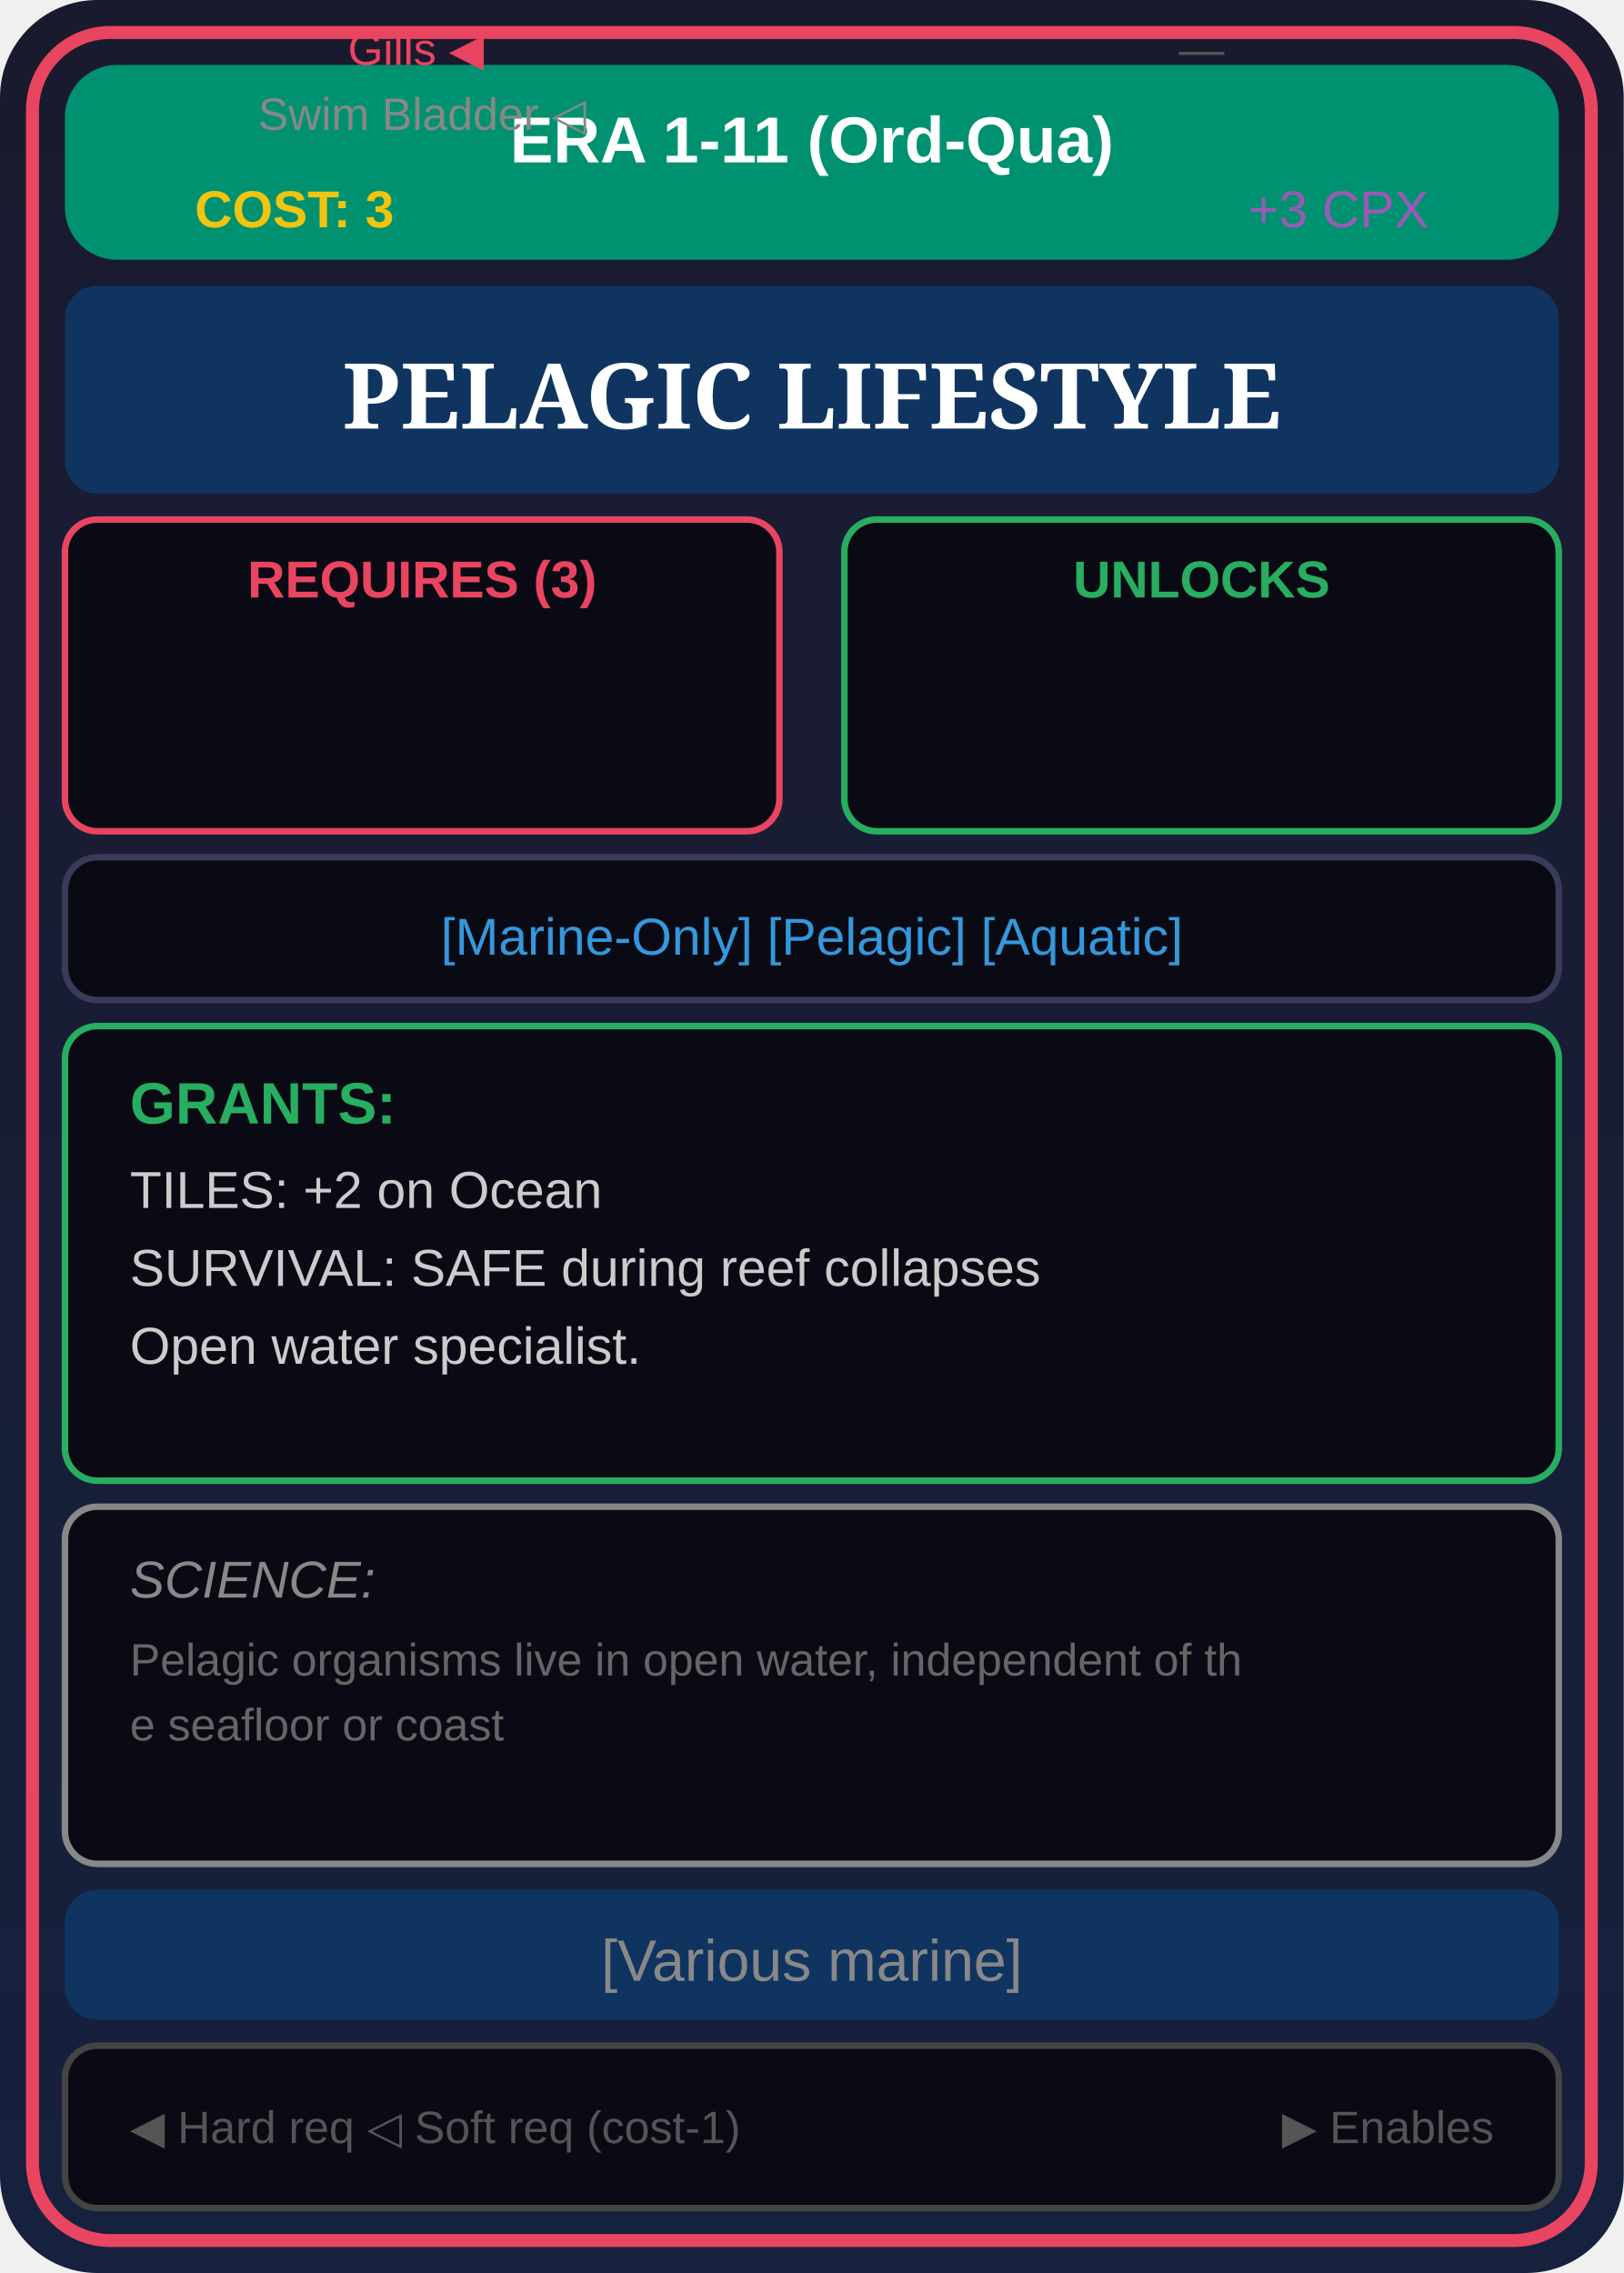
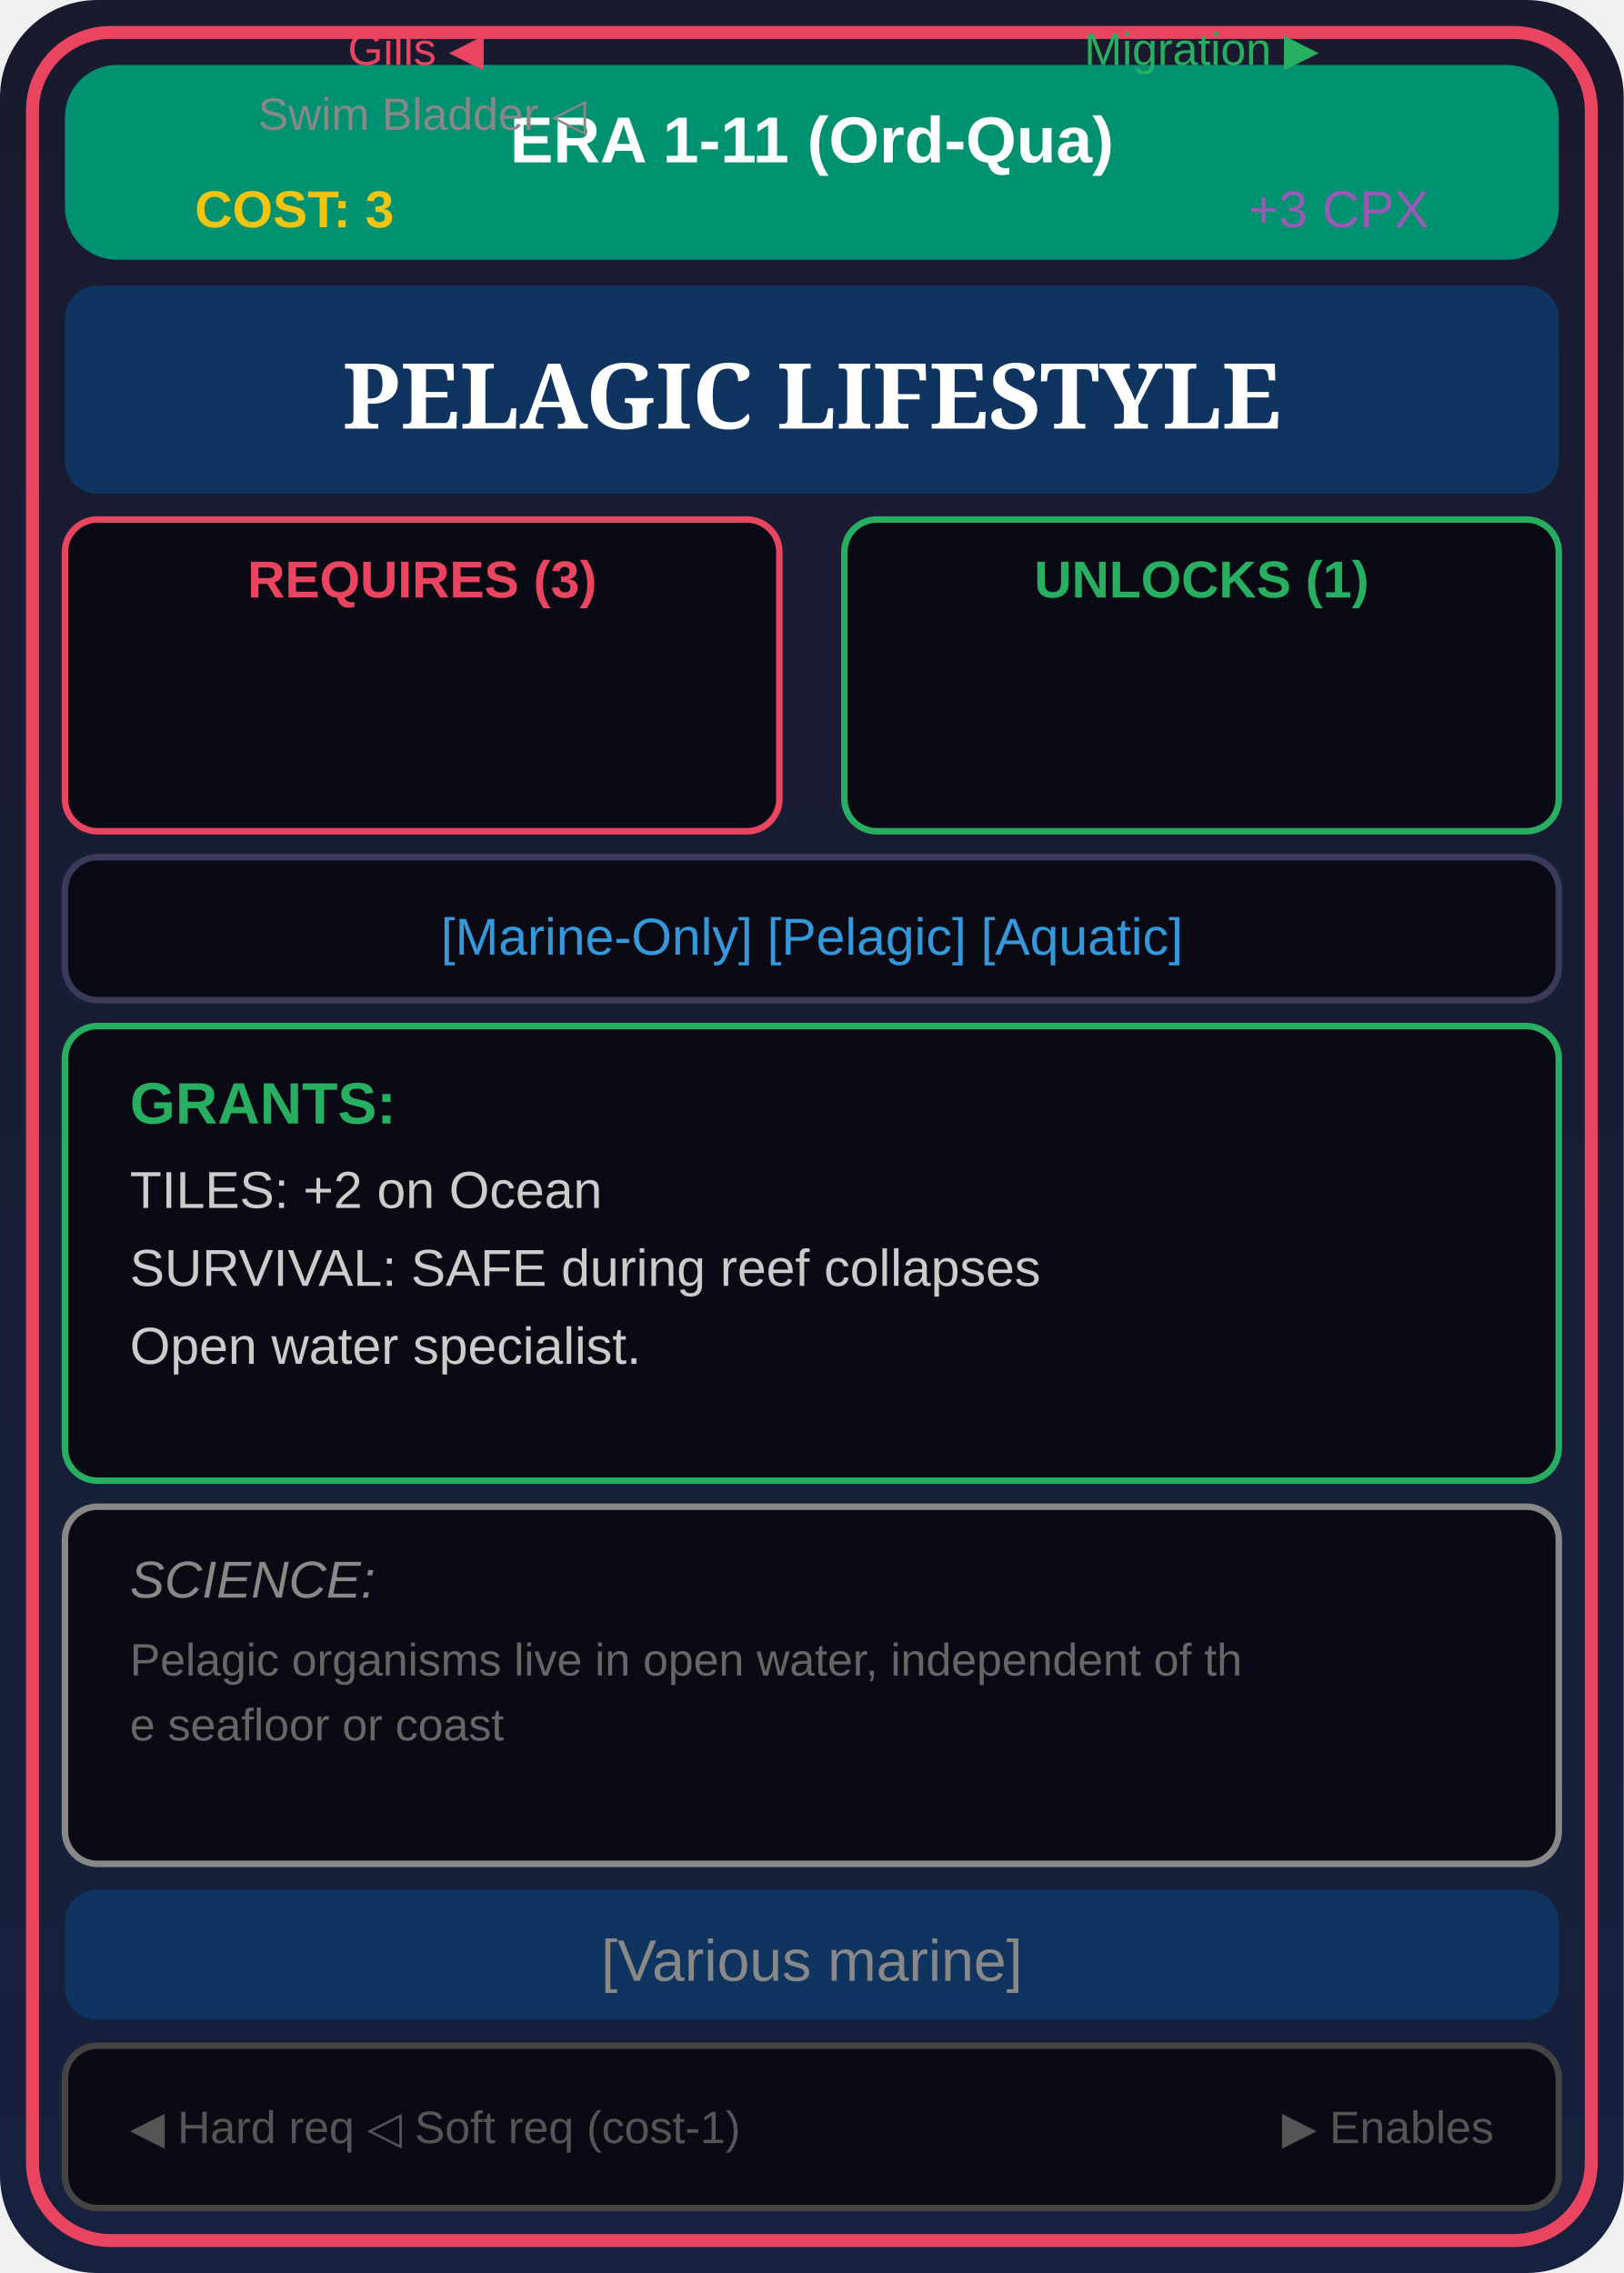
<svg xmlns="http://www.w3.org/2000/svg" viewBox="0 0 250 350" width="250" height="350">
  <defs>
    <linearGradient id="cardBg" x1="0%" y1="0%" x2="0%" y2="100%">
      <stop offset="0%" style="stop-color:#1a1a2e" />
      <stop offset="100%" style="stop-color:#16213e" />
    </linearGradient>
    <linearGradient id="eraGrad" x1="0%" y1="0%" x2="100%" y2="0%">
      <stop offset="0%" style="stop-color:#009270" />
      <stop offset="100%" style="stop-color:#009270" />
    </linearGradient>
  </defs>
  <rect width="250" height="350" fill="url(#cardBg)" rx="15" />
  <rect x="5" y="5" width="240" height="340" fill="none" stroke="#e94560" stroke-width="2" rx="12" />
  <rect x="10" y="10" width="230" height="30" fill="url(#eraGrad)" rx="8" />
  <text x="125" y="25" font-family="Arial" font-size="10" fill="#ffffff" text-anchor="middle" font-weight="bold">ERA 1-11 (Ord-Qua)</text>
  <text x="30" y="35" font-family="Arial" font-size="8" fill="#f1c40f" font-weight="bold">COST: 3</text>
  <text x="220" y="35" font-family="Arial" font-size="8" fill="#9b59b6" text-anchor="end">+3 CPX</text>
  <rect x="10" y="44" width="230" height="32" fill="#0f3460" rx="5" />
  <text x="125" y="66" font-family="Georgia" font-size="14" fill="#fff" text-anchor="middle" font-weight="bold">PELAGIC LIFESTYLE</text>
  <rect x="10" y="80" width="110" height="48" fill="#0a0a15" stroke="#e94560" rx="5" />
  <text x="65" y="92" font-family="Arial" font-size="8" fill="#e94560" text-anchor="middle" font-weight="bold">REQUIRES (3)</text>
  <text font-family="Arial" font-size="7" text-anchor="middle">
    <tspan x="65" dy="10" fill="#e94560">Gills ◀</tspan>
    <tspan x="65" dy="10" fill="#888">Swim Bladder ◁</tspan>
  </text>
  <rect x="130" y="80" width="110" height="48" fill="#0a0a15" stroke="#27ae60" rx="5" />
-   <text x="185" y="92" font-family="Arial" font-size="8" fill="#27ae60" text-anchor="middle" font-weight="bold">UNLOCKS</text>
+   <text x="185" y="92" font-family="Arial" font-size="8" fill="#27ae60" text-anchor="middle" font-weight="bold">UNLOCKS (1)</text>
  <text font-family="Arial" font-size="7" text-anchor="middle">
-     <tspan x="185" dy="10" fill="#555">—</tspan>
+     <tspan x="185" dy="10" fill="#27ae60">Migration ▶</tspan>
  </text>
  <rect x="10" y="132" width="230" height="22" fill="#0a0a15" stroke="#3a3a5a" rx="5" />
  <text x="125" y="147" font-family="Arial" font-size="8" fill="#3498db" text-anchor="middle">[Marine-Only] [Pelagic] [Aquatic]</text>
  <rect x="10" y="158" width="230" height="70" fill="#0a0a15" stroke="#27ae60" rx="5" />
  <text x="20" y="173" font-family="Arial" font-size="9" fill="#27ae60" font-weight="bold">GRANTS:</text>
  <text x="20" y="186" font-family="Arial" font-size="8" fill="#ccc">TILES: +2 on Ocean</text>
  <text x="20" y="198" font-family="Arial" font-size="8" fill="#ccc">SURVIVAL: SAFE during reef collapses</text>
  <text x="20" y="210" font-family="Arial" font-size="8" fill="#ccc">Open water specialist.</text>
  <rect x="10" y="232" width="230" height="55" fill="#0a0a15" stroke="#888" rx="5" />
  <text x="20" y="246" font-family="Arial" font-size="8" fill="#888" font-style="italic">SCIENCE:</text>
  <text x="20" y="258" font-family="Arial" font-size="7" fill="#666">Pelagic organisms live in open water, independent of th</text>
  <text x="20" y="268" font-family="Arial" font-size="7" fill="#666">e seafloor or coast</text>
  <rect x="10" y="291" width="230" height="20" fill="#0f3460" rx="5" />
  <text x="125" y="305" font-family="Arial" font-size="9" fill="#888" text-anchor="middle">[Various marine]</text>
  <rect x="10" y="315" width="230" height="25" fill="#0a0a15" stroke="#444" rx="5" />
  <text x="20" y="330" font-family="Arial" font-size="7" fill="#555">◀ Hard req  ◁ Soft req (cost-1)</text>
  <text x="230" y="330" font-family="Arial" font-size="7" fill="#555" text-anchor="end">▶ Enables</text>
</svg>
